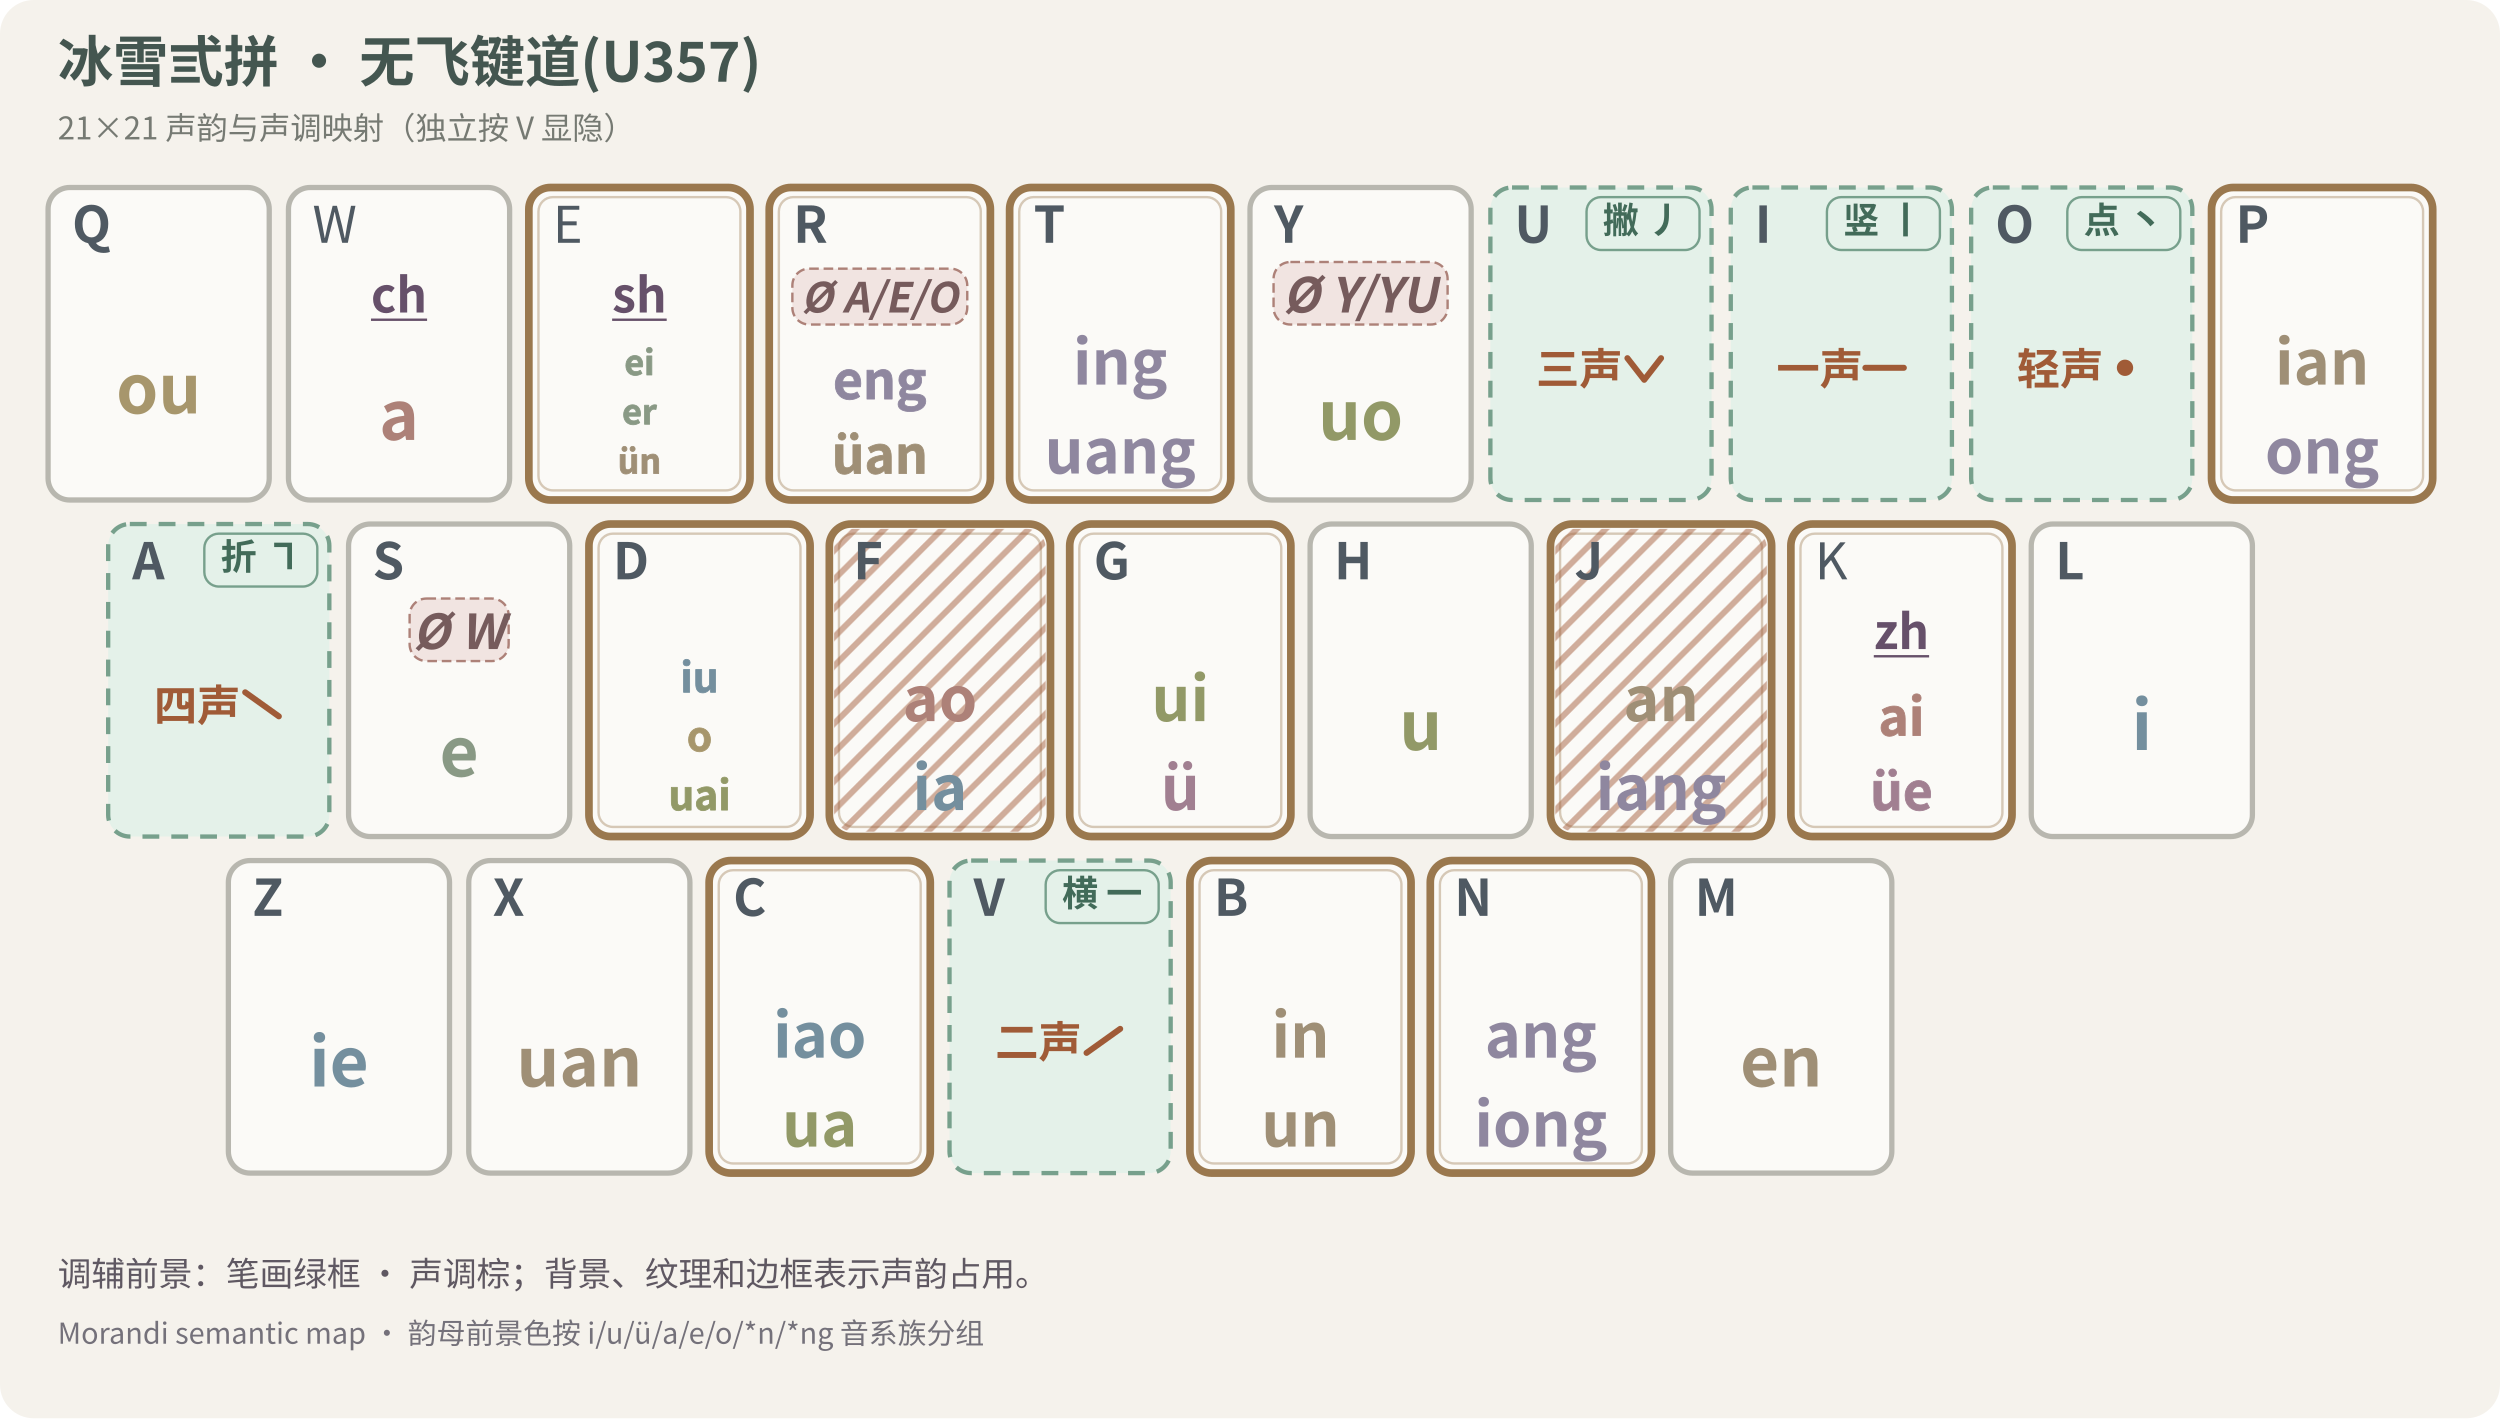
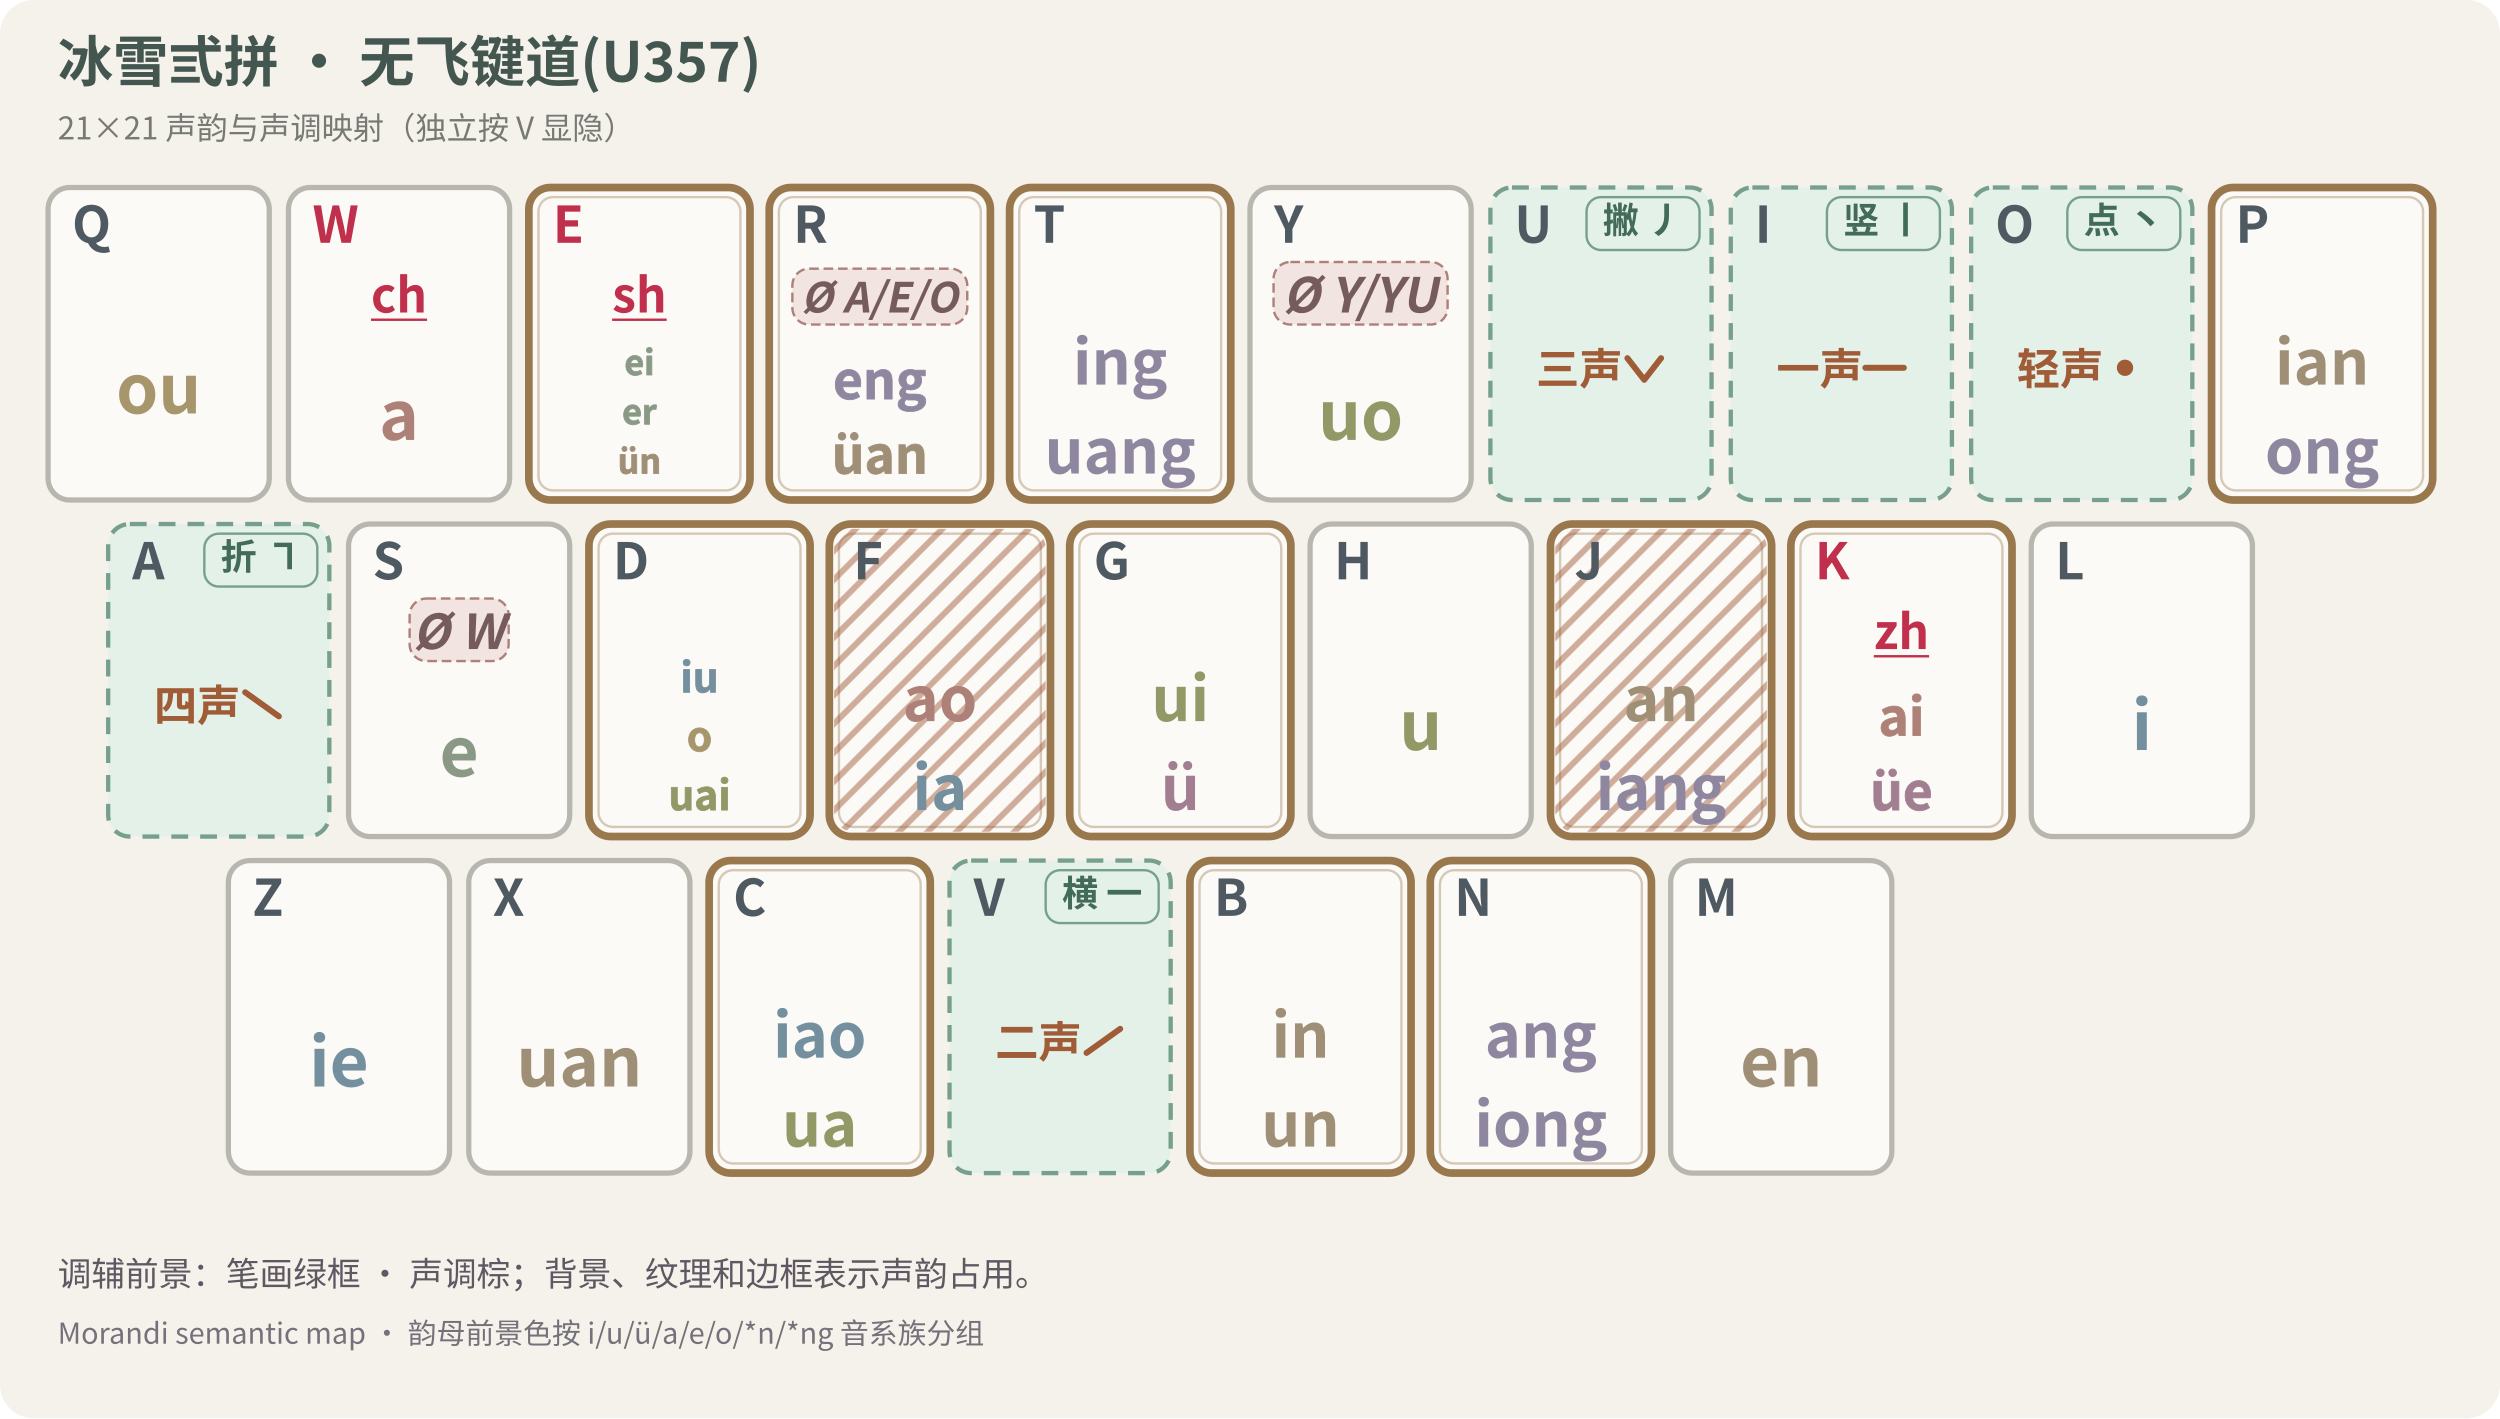
<svg xmlns="http://www.w3.org/2000/svg" class="keysvg nf4-keysvg" viewBox="0 0 1040 590" role="img" aria-labelledby="title desc">
  <defs>
    <pattern id="nf4-both" width="12" height="12" patternUnits="userSpaceOnUse">
      <rect width="12" height="12" fill="#fbfaf7" />
    </pattern>
    <pattern id="nf4-ionly" width="9" height="9" patternUnits="userSpaceOnUse">
      <rect width="9" height="9" fill="#e3eef4" />
      <path d="M2 0V9M7 0V9" stroke="#7399ad" stroke-opacity=".18" />
    </pattern>
    <pattern id="nf4-ronly" width="10" height="10" patternUnits="userSpaceOnUse">
      <rect width="10" height="10" fill="#f6ebd6" />
      <circle cx="3" cy="3" r="1.15" fill="#b39253" fill-opacity=".3" />
    </pattern>
    <pattern id="nf4-none" width="10" height="10" patternUnits="userSpaceOnUse">
      <rect width="10" height="10" fill="#eeece8" />
      <path d="M0 10L10 0" stroke="#aaa6a4" stroke-opacity=".14" />
    </pattern>
    <pattern id="nf4-multi" width="9" height="9" patternUnits="userSpaceOnUse">
      <rect width="9" height="9" fill="#f8efe2" />
      <path d="M-2 2L2-2M0 9L9 0M7 11L11 7" stroke="#9a784e" stroke-width="1.6" stroke-opacity=".27" />
    </pattern>
    <pattern id="nf4-anchor" width="12" height="12" patternUnits="userSpaceOnUse">
      <path d="M-3 3L3-3M0 12L12 0M9 15L15 9" stroke="#a05b37" stroke-width="2.5" stroke-opacity=".48" />
    </pattern>
  </defs>
  <rect width="1040" height="590" rx="14" fill="#f5f2ec" />
  <text x="24" y="34" font-family="Microsoft YaHei UI, Noto Sans CJK SC, sans-serif" font-size="23" fill="#445650" text-anchor="start" font-weight="760">冰雪弎拼 · 无飞键道(U357)</text>
  <text x="24" y="58" font-family="Microsoft YaHei UI, Noto Sans CJK SC, sans-serif" font-size="13" fill="#767a73" text-anchor="start" font-weight="500">21×21 声韵与声调映射（独立按 V 显隐）</text>
  <g data-key="Q" data-role="sound">
    <clipPath id="snow_sanpin-clip-0-0">
      <rect x="23" y="81" width="86" height="124" rx="7" />
    </clipPath>
    <rect x="20" y="78" width="92" height="130" rx="9" fill="#fbfaf7" stroke="#b8b7af" stroke-width="2.2" />
    <g clip-path="url(#snow_sanpin-clip-0-0)">
      <text x="30" y="101" font-family="Microsoft YaHei UI, Noto Sans CJK SC, sans-serif" font-size="21" fill="#4f5962" text-anchor="start" font-weight="800" data-key-label="true">Q</text>
      <text x="66" y="172" font-family="Microsoft YaHei UI, Noto Sans CJK SC, sans-serif" font-size="28" fill="#a7966c" text-anchor="middle" font-weight="600" data-final="ou">ou</text>
    </g>
  </g>
  <g data-key="W" data-role="sound">
    <clipPath id="snow_sanpin-clip-0-1">
      <rect x="123" y="81" width="86" height="124" rx="7" />
    </clipPath>
    <rect x="120" y="78" width="92" height="130" rx="9" fill="#fbfaf7" stroke="#b8b7af" stroke-width="2.2" />
    <g clip-path="url(#snow_sanpin-clip-0-1)">
-       <text x="130" y="101" font-family="Microsoft YaHei UI, Noto Sans CJK SC, sans-serif" font-size="21" fill="#4f5962" text-anchor="start" font-weight="500" data-key-label="true">W</text>
-       <text x="166" y="130" text-anchor="middle" font-family="Microsoft YaHei UI, Noto Sans CJK SC, sans-serif" font-size="20" font-weight="700" text-decoration="underline" fill="#66506a">ch</text>
+       <text x="130" y="101" font-family="Microsoft YaHei UI, Noto Sans CJK SC, sans-serif" font-size="21" fill="#c02f4b" text-anchor="start" font-weight="800" data-key-label="true">W</text>
+       <text x="166" y="130" text-anchor="middle" font-family="Microsoft YaHei UI, Noto Sans CJK SC, sans-serif" font-size="20" font-weight="700" text-decoration="underline" fill="#c02f4b">ch</text>
      <text x="166" y="183" font-family="Microsoft YaHei UI, Noto Sans CJK SC, sans-serif" font-size="28" fill="#ad8178" text-anchor="middle" font-weight="600" data-final="a">a</text>
    </g>
  </g>
  <g data-key="E" data-role="sound" data-multi="true">
    <clipPath id="snow_sanpin-clip-0-2">
      <rect x="223" y="81" width="86" height="124" rx="7" />
    </clipPath>
    <rect x="220" y="78" width="92" height="130" rx="9" fill="#fbfaf7" stroke="#9a784e" stroke-width="3.2" />
    <rect x="224" y="82" width="84" height="122" rx="6" fill="none" stroke="#9a784e" stroke-opacity=".38" />
    <g clip-path="url(#snow_sanpin-clip-0-2)">
-       <text x="230" y="101" font-family="Microsoft YaHei UI, Noto Sans CJK SC, sans-serif" font-size="21" fill="#4f5962" text-anchor="start" font-weight="500" data-key-label="true">E</text>
-       <text x="266" y="130" text-anchor="middle" font-family="Microsoft YaHei UI, Noto Sans CJK SC, sans-serif" font-size="20" font-weight="700" text-decoration="underline" fill="#66506a">sh</text>
+       <text x="230" y="101" font-family="Microsoft YaHei UI, Noto Sans CJK SC, sans-serif" font-size="21" fill="#c02f4b" text-anchor="start" font-weight="800" data-key-label="true">E</text>
+       <text x="266" y="130" text-anchor="middle" font-family="Microsoft YaHei UI, Noto Sans CJK SC, sans-serif" font-size="20" font-weight="700" text-decoration="underline" fill="#c02f4b">sh</text>
      <text x="266" y="156" font-family="Microsoft YaHei UI, Noto Sans CJK SC, sans-serif" font-size="14.145" fill="#899985" text-anchor="middle" font-weight="800" data-final="ei" paint-order="stroke" stroke="#899985" stroke-width="0.35" stroke-linejoin="round">ei</text>
      <text x="266" y="176.5" font-family="Microsoft YaHei UI, Noto Sans CJK SC, sans-serif" font-size="14.145" fill="#899985" text-anchor="middle" font-weight="800" data-final="er" paint-order="stroke" stroke="#899985" stroke-width="0.35" stroke-linejoin="round">er</text>
      <text x="266" y="197" font-family="Microsoft YaHei UI, Noto Sans CJK SC, sans-serif" font-size="14.145" fill="#9f8f76" text-anchor="middle" font-weight="800" data-final="vn" paint-order="stroke" stroke="#9f8f76" stroke-width="0.35" stroke-linejoin="round">ün</text>
    </g>
  </g>
  <g data-key="R" data-role="sound" data-multi="true">
    <clipPath id="snow_sanpin-clip-0-3">
      <rect x="323" y="81" width="86" height="124" rx="7" />
    </clipPath>
    <rect x="320" y="78" width="92" height="130" rx="9" fill="#fbfaf7" stroke="#9a784e" stroke-width="3.2" />
    <rect x="324" y="82" width="84" height="122" rx="6" fill="none" stroke="#9a784e" stroke-opacity=".38" />
    <g clip-path="url(#snow_sanpin-clip-0-3)">
      <text x="330" y="101" font-family="Microsoft YaHei UI, Noto Sans CJK SC, sans-serif" font-size="21" fill="#4f5962" text-anchor="start" font-weight="800" data-key-label="true">R</text>
      <rect x="329.621" y="111.759" width="72.759" height="23.241" rx="7" fill="#f1e4e1" stroke="#ad8178" stroke-dasharray="4 2" />
      <text x="366" y="130" text-anchor="middle" font-family="Microsoft YaHei UI, Noto Sans CJK SC, sans-serif" font-size="17.241" font-weight="700" font-style="italic" fill="#765b5c">Ø A/E/O</text>
      <text x="366" y="166" font-family="Microsoft YaHei UI, Noto Sans CJK SC, sans-serif" font-size="21.39" fill="#8f879f" text-anchor="middle" font-weight="800" data-final="eng" paint-order="stroke" stroke="#8f879f" stroke-width="0.35" stroke-linejoin="round">eng</text>
      <text x="366" y="197" font-family="Microsoft YaHei UI, Noto Sans CJK SC, sans-serif" font-size="21.39" fill="#9f8f76" text-anchor="middle" font-weight="800" data-final="van" paint-order="stroke" stroke="#9f8f76" stroke-width="0.35" stroke-linejoin="round">üan</text>
    </g>
  </g>
  <g data-key="T" data-role="sound" data-multi="true">
    <clipPath id="snow_sanpin-clip-0-4">
      <rect x="423" y="81" width="86" height="124" rx="7" />
    </clipPath>
    <rect x="420" y="78" width="92" height="130" rx="9" fill="#fbfaf7" stroke="#9a784e" stroke-width="3.2" />
    <rect x="424" y="82" width="84" height="122" rx="6" fill="none" stroke="#9a784e" stroke-opacity=".38" />
    <g clip-path="url(#snow_sanpin-clip-0-4)">
      <text x="430" y="101" font-family="Microsoft YaHei UI, Noto Sans CJK SC, sans-serif" font-size="21" fill="#4f5962" text-anchor="start" font-weight="800" data-key-label="true">T</text>
      <text x="466" y="160" font-family="Microsoft YaHei UI, Noto Sans CJK SC, sans-serif" font-size="25.53" fill="#8f879f" text-anchor="middle" font-weight="600" data-final="ing">ing</text>
      <text x="466" y="197" font-family="Microsoft YaHei UI, Noto Sans CJK SC, sans-serif" font-size="25.53" fill="#8f879f" text-anchor="middle" font-weight="600" data-final="uang">uang</text>
    </g>
  </g>
  <g data-key="Y" data-role="sound">
    <clipPath id="snow_sanpin-clip-0-5">
      <rect x="523" y="81" width="86" height="124" rx="7" />
    </clipPath>
    <rect x="520" y="78" width="92" height="130" rx="9" fill="#fbfaf7" stroke="#b8b7af" stroke-width="2.2" />
    <g clip-path="url(#snow_sanpin-clip-0-5)">
      <text x="530" y="101" font-family="Microsoft YaHei UI, Noto Sans CJK SC, sans-serif" font-size="21" fill="#4f5962" text-anchor="start" font-weight="800" data-key-label="true">Y</text>
      <rect x="529.8" y="109" width="72.4" height="26" rx="7" fill="#f1e4e1" stroke="#ad8178" stroke-dasharray="4 2" />
      <text x="566" y="130" text-anchor="middle" font-family="Microsoft YaHei UI, Noto Sans CJK SC, sans-serif" font-size="20" font-weight="700" font-style="italic" fill="#765b5c">Ø Y/YU</text>
      <text x="566" y="183" font-family="Microsoft YaHei UI, Noto Sans CJK SC, sans-serif" font-size="28" fill="#929967" text-anchor="middle" font-weight="600" data-final="uo">uo</text>
    </g>
  </g>
  <g data-key="U" data-role="auxiliary-only">
    <clipPath id="snow_sanpin-clip-0-6">
      <rect x="623" y="81" width="86" height="124" rx="7" />
    </clipPath>
    <rect x="620" y="78" width="92" height="130" rx="9" fill="#e4f1e9" stroke="#77a08c" stroke-width="1.8" stroke-dasharray="7 5" />
    <g clip-path="url(#snow_sanpin-clip-0-6)">
      <text x="630" y="101" font-family="Microsoft YaHei UI, Noto Sans CJK SC, sans-serif" font-size="21" fill="#4f5962" text-anchor="start" font-weight="800" data-key-label="true">U</text>
      <g data-aux-badge="stroke">
        <rect x="660" y="82" width="47" height="22" rx="6" fill="#e4f1e9" stroke="#77a08c" />
        <text x="683.5" y="97" font-family="Microsoft YaHei UI, Noto Sans CJK SC, sans-serif" font-size="15" fill="#426b59" text-anchor="middle" font-weight="750" data-aux-kind="stroke">撇 丿</text>
      </g>
      <text x="657" y="160" font-family="LXGW WenKai GB, LXGW WenKai, Kaiti SC, STKaiti, KaiTi, AR PL KaitiM GB, serif" font-size="18" fill="#a05b37" text-anchor="middle" font-weight="800" data-aux-kind="tone">三声</text>
      <g transform="translate(684 153)" data-aux-mark="tone" data-tone-mark="ˇ" data-mark-x="684" data-mark-y="153" data-mark-size="18" fill="none" stroke="#a05b37" stroke-width="2.5" stroke-linecap="round" stroke-linejoin="round">
        <path d="M-7-4L0 5L7-4" />
      </g>
    </g>
  </g>
  <g data-key="I" data-role="auxiliary-only">
    <clipPath id="snow_sanpin-clip-0-7">
      <rect x="723" y="81" width="86" height="124" rx="7" />
    </clipPath>
    <rect x="720" y="78" width="92" height="130" rx="9" fill="#e4f1e9" stroke="#77a08c" stroke-width="1.8" stroke-dasharray="7 5" />
    <g clip-path="url(#snow_sanpin-clip-0-7)">
      <text x="730" y="101" font-family="Microsoft YaHei UI, Noto Sans CJK SC, sans-serif" font-size="21" fill="#4f5962" text-anchor="start" font-weight="800" data-key-label="true">I</text>
      <g data-aux-badge="stroke">
        <rect x="760" y="82" width="47" height="22" rx="6" fill="#e4f1e9" stroke="#77a08c" />
        <text x="783.5" y="97" font-family="Microsoft YaHei UI, Noto Sans CJK SC, sans-serif" font-size="15" fill="#426b59" text-anchor="middle" font-weight="750" data-aux-kind="stroke">竖 丨</text>
      </g>
      <text x="757" y="160" font-family="LXGW WenKai GB, LXGW WenKai, Kaiti SC, STKaiti, KaiTi, AR PL KaitiM GB, serif" font-size="18" fill="#a05b37" text-anchor="middle" font-weight="800" data-aux-kind="tone">一声</text>
      <g transform="translate(784 153)" data-aux-mark="tone" data-tone-mark="ˉ" data-mark-x="784" data-mark-y="153" data-mark-size="18" fill="none" stroke="#a05b37" stroke-width="2.5" stroke-linecap="round" stroke-linejoin="round">
        <path d="M-8 0H8" />
      </g>
    </g>
  </g>
  <g data-key="O" data-role="auxiliary-only">
    <clipPath id="snow_sanpin-clip-0-8">
      <rect x="823" y="81" width="86" height="124" rx="7" />
    </clipPath>
    <rect x="820" y="78" width="92" height="130" rx="9" fill="#e4f1e9" stroke="#77a08c" stroke-width="1.8" stroke-dasharray="7 5" />
    <g clip-path="url(#snow_sanpin-clip-0-8)">
      <text x="830" y="101" font-family="Microsoft YaHei UI, Noto Sans CJK SC, sans-serif" font-size="21" fill="#4f5962" text-anchor="start" font-weight="800" data-key-label="true">O</text>
      <g data-aux-badge="stroke">
        <rect x="860" y="82" width="47" height="22" rx="6" fill="#e4f1e9" stroke="#77a08c" />
        <text x="883.5" y="97" font-family="Microsoft YaHei UI, Noto Sans CJK SC, sans-serif" font-size="15" fill="#426b59" text-anchor="middle" font-weight="750" data-aux-kind="stroke">点 丶</text>
      </g>
      <text x="857" y="160" font-family="LXGW WenKai GB, LXGW WenKai, Kaiti SC, STKaiti, KaiTi, AR PL KaitiM GB, serif" font-size="18" fill="#a05b37" text-anchor="middle" font-weight="800" data-aux-kind="tone">轻声</text>
      <g transform="translate(884 153)" data-aux-mark="tone" data-tone-mark="·" data-mark-x="884" data-mark-y="153" data-mark-size="18" fill="none" stroke="#a05b37" stroke-width="2.5" stroke-linecap="round" stroke-linejoin="round">
        <circle cx="0" cy="0" r="3.4" fill="#a05b37" stroke="none" />
      </g>
    </g>
  </g>
  <g data-key="P" data-role="sound" data-multi="true">
    <clipPath id="snow_sanpin-clip-0-9">
      <rect x="923" y="81" width="86" height="124" rx="7" />
    </clipPath>
    <rect x="920" y="78" width="92" height="130" rx="9" fill="#fbfaf7" stroke="#9a784e" stroke-width="3.2" />
    <rect x="924" y="82" width="84" height="122" rx="6" fill="none" stroke="#9a784e" stroke-opacity=".38" />
    <g clip-path="url(#snow_sanpin-clip-0-9)">
      <text x="930" y="101" font-family="Microsoft YaHei UI, Noto Sans CJK SC, sans-serif" font-size="21" fill="#4f5962" text-anchor="start" font-weight="800" data-key-label="true">P</text>
      <text x="966" y="160" font-family="Microsoft YaHei UI, Noto Sans CJK SC, sans-serif" font-size="25.53" fill="#9f8f76" text-anchor="middle" font-weight="600" data-final="ian">ian</text>
      <text x="966" y="197" font-family="Microsoft YaHei UI, Noto Sans CJK SC, sans-serif" font-size="25.53" fill="#8f879f" text-anchor="middle" font-weight="600" data-final="ong">ong</text>
    </g>
  </g>
  <g data-key="A" data-role="auxiliary-only">
    <clipPath id="snow_sanpin-clip-1-0">
      <rect x="48" y="221" width="86" height="124" rx="7" />
    </clipPath>
    <rect x="45" y="218" width="92" height="130" rx="9" fill="#e4f1e9" stroke="#77a08c" stroke-width="1.8" stroke-dasharray="7 5" />
    <g clip-path="url(#snow_sanpin-clip-1-0)">
      <text x="55" y="241" font-family="Microsoft YaHei UI, Noto Sans CJK SC, sans-serif" font-size="21" fill="#4f5962" text-anchor="start" font-weight="800" data-key-label="true">A</text>
      <g data-aux-badge="stroke">
        <rect x="85" y="222" width="47" height="22" rx="6" fill="#e4f1e9" stroke="#77a08c" />
        <text x="108.5" y="237" font-family="Microsoft YaHei UI, Noto Sans CJK SC, sans-serif" font-size="15" fill="#426b59" text-anchor="middle" font-weight="750" data-aux-kind="stroke">折 ㇕</text>
      </g>
      <text x="82" y="300" font-family="LXGW WenKai GB, LXGW WenKai, Kaiti SC, STKaiti, KaiTi, AR PL KaitiM GB, serif" font-size="18" fill="#a05b37" text-anchor="middle" font-weight="800" data-aux-kind="tone">四声</text>
      <g transform="translate(109 293)" data-aux-mark="tone" data-tone-mark="ˋ" data-mark-x="109" data-mark-y="293" data-mark-size="18" fill="none" stroke="#a05b37" stroke-width="2.5" stroke-linecap="round" stroke-linejoin="round">
        <path d="M-7-5L7 5" />
      </g>
    </g>
  </g>
  <g data-key="S" data-role="sound">
    <clipPath id="snow_sanpin-clip-1-1">
      <rect x="148" y="221" width="86" height="124" rx="7" />
    </clipPath>
    <rect x="145" y="218" width="92" height="130" rx="9" fill="#fbfaf7" stroke="#b8b7af" stroke-width="2.2" />
    <g clip-path="url(#snow_sanpin-clip-1-1)">
      <text x="155" y="241" font-family="Microsoft YaHei UI, Noto Sans CJK SC, sans-serif" font-size="21" fill="#4f5962" text-anchor="start" font-weight="800" data-key-label="true">S</text>
      <rect x="170.4" y="249" width="41.2" height="26" rx="7" fill="#f1e4e1" stroke="#ad8178" stroke-dasharray="4 2" />
      <text x="191" y="270" text-anchor="middle" font-family="Microsoft YaHei UI, Noto Sans CJK SC, sans-serif" font-size="20" font-weight="700" font-style="italic" fill="#765b5c">Ø W</text>
      <text x="191" y="323" font-family="Microsoft YaHei UI, Noto Sans CJK SC, sans-serif" font-size="28" fill="#899985" text-anchor="middle" font-weight="600" data-final="e">e</text>
    </g>
  </g>
  <g data-key="D" data-role="sound" data-multi="true">
    <clipPath id="snow_sanpin-clip-1-2">
      <rect x="248" y="221" width="86" height="124" rx="7" />
    </clipPath>
    <rect x="245" y="218" width="92" height="130" rx="9" fill="#fbfaf7" stroke="#9a784e" stroke-width="3.2" />
    <rect x="249" y="222" width="84" height="122" rx="6" fill="none" stroke="#9a784e" stroke-opacity=".38" />
    <g clip-path="url(#snow_sanpin-clip-1-2)">
      <text x="255" y="241" font-family="Microsoft YaHei UI, Noto Sans CJK SC, sans-serif" font-size="21" fill="#4f5962" text-anchor="start" font-weight="800" data-key-label="true">D</text>
      <text x="291" y="288" font-family="Microsoft YaHei UI, Noto Sans CJK SC, sans-serif" font-size="16.905" fill="#748f9e" text-anchor="middle" font-weight="800" data-final="iu" paint-order="stroke" stroke="#748f9e" stroke-width="0.35" stroke-linejoin="round">iu</text>
      <text x="291" y="312.5" font-family="Microsoft YaHei UI, Noto Sans CJK SC, sans-serif" font-size="16.905" fill="#a7966c" text-anchor="middle" font-weight="800" data-final="o" paint-order="stroke" stroke="#a7966c" stroke-width="0.35" stroke-linejoin="round">o</text>
      <text x="291" y="337" font-family="Microsoft YaHei UI, Noto Sans CJK SC, sans-serif" font-size="16.905" fill="#929967" text-anchor="middle" font-weight="800" data-final="uai" paint-order="stroke" stroke="#929967" stroke-width="0.35" stroke-linejoin="round">uai</text>
    </g>
  </g>
  <g data-key="F" data-role="sound" data-multi="true">
    <clipPath id="snow_sanpin-clip-1-3">
      <rect x="348" y="221" width="86" height="124" rx="7" />
    </clipPath>
    <rect x="345" y="218" width="92" height="130" rx="9" fill="#fbfaf7" stroke="#9a784e" stroke-width="3.2" />
    <rect x="349" y="222" width="84" height="122" rx="6" fill="none" stroke="#9a784e" stroke-opacity=".38" />
    <rect x="347" y="220" width="88" height="126" rx="8" fill="url(#nf4-anchor)" pointer-events="none" />
    <g clip-path="url(#snow_sanpin-clip-1-3)">
      <text x="355" y="241" font-family="Microsoft YaHei UI, Noto Sans CJK SC, sans-serif" font-size="21" fill="#4f5962" text-anchor="start" font-weight="800" data-key-label="true">F</text>
      <text x="391" y="300" font-family="Microsoft YaHei UI, Noto Sans CJK SC, sans-serif" font-size="25.53" fill="#ad8178" text-anchor="middle" font-weight="600" data-final="ao">ao</text>
      <text x="391" y="337" font-family="Microsoft YaHei UI, Noto Sans CJK SC, sans-serif" font-size="25.53" fill="#748f9e" text-anchor="middle" font-weight="600" data-final="ia">ia</text>
    </g>
  </g>
  <g data-key="G" data-role="sound" data-multi="true">
    <clipPath id="snow_sanpin-clip-1-4">
      <rect x="448" y="221" width="86" height="124" rx="7" />
    </clipPath>
    <rect x="445" y="218" width="92" height="130" rx="9" fill="#fbfaf7" stroke="#9a784e" stroke-width="3.2" />
    <rect x="449" y="222" width="84" height="122" rx="6" fill="none" stroke="#9a784e" stroke-opacity=".38" />
    <g clip-path="url(#snow_sanpin-clip-1-4)">
      <text x="455" y="241" font-family="Microsoft YaHei UI, Noto Sans CJK SC, sans-serif" font-size="21" fill="#4f5962" text-anchor="start" font-weight="800" data-key-label="true">G</text>
      <text x="491" y="300" font-family="Microsoft YaHei UI, Noto Sans CJK SC, sans-serif" font-size="25.53" fill="#929967" text-anchor="middle" font-weight="600" data-final="ui">ui</text>
      <text x="491" y="337" font-family="Microsoft YaHei UI, Noto Sans CJK SC, sans-serif" font-size="25.53" fill="#a17f91" text-anchor="middle" font-weight="600" data-final="v">ü</text>
    </g>
  </g>
  <g data-key="H" data-role="sound">
    <clipPath id="snow_sanpin-clip-1-5">
      <rect x="548" y="221" width="86" height="124" rx="7" />
    </clipPath>
    <rect x="545" y="218" width="92" height="130" rx="9" fill="#fbfaf7" stroke="#b8b7af" stroke-width="2.2" />
    <g clip-path="url(#snow_sanpin-clip-1-5)">
      <text x="555" y="241" font-family="Microsoft YaHei UI, Noto Sans CJK SC, sans-serif" font-size="21" fill="#4f5962" text-anchor="start" font-weight="800" data-key-label="true">H</text>
      <text x="591" y="312" font-family="Microsoft YaHei UI, Noto Sans CJK SC, sans-serif" font-size="28" fill="#929967" text-anchor="middle" font-weight="600" data-final="u">u</text>
    </g>
  </g>
  <g data-key="J" data-role="sound" data-multi="true">
    <clipPath id="snow_sanpin-clip-1-6">
      <rect x="648" y="221" width="86" height="124" rx="7" />
    </clipPath>
    <rect x="645" y="218" width="92" height="130" rx="9" fill="#fbfaf7" stroke="#9a784e" stroke-width="3.2" />
    <rect x="649" y="222" width="84" height="122" rx="6" fill="none" stroke="#9a784e" stroke-opacity=".38" />
    <rect x="647" y="220" width="88" height="126" rx="8" fill="url(#nf4-anchor)" pointer-events="none" />
    <g clip-path="url(#snow_sanpin-clip-1-6)">
      <text x="655" y="241" font-family="Microsoft YaHei UI, Noto Sans CJK SC, sans-serif" font-size="21" fill="#4f5962" text-anchor="start" font-weight="800" data-key-label="true">J</text>
      <text x="691" y="300" font-family="Microsoft YaHei UI, Noto Sans CJK SC, sans-serif" font-size="25.53" fill="#9f8f76" text-anchor="middle" font-weight="600" data-final="an">an</text>
      <text x="691" y="337" font-family="Microsoft YaHei UI, Noto Sans CJK SC, sans-serif" font-size="25.53" fill="#8f879f" text-anchor="middle" font-weight="600" data-final="iang">iang</text>
    </g>
  </g>
  <g data-key="K" data-role="sound" data-multi="true">
    <clipPath id="snow_sanpin-clip-1-7">
      <rect x="748" y="221" width="86" height="124" rx="7" />
    </clipPath>
    <rect x="745" y="218" width="92" height="130" rx="9" fill="#fbfaf7" stroke="#9a784e" stroke-width="3.2" />
    <rect x="749" y="222" width="84" height="122" rx="6" fill="none" stroke="#9a784e" stroke-opacity=".38" />
    <g clip-path="url(#snow_sanpin-clip-1-7)">
-       <text x="755" y="241" font-family="Microsoft YaHei UI, Noto Sans CJK SC, sans-serif" font-size="21" fill="#4f5962" text-anchor="start" font-weight="500" data-key-label="true">K</text>
-       <text x="791" y="270" text-anchor="middle" font-family="Microsoft YaHei UI, Noto Sans CJK SC, sans-serif" font-size="20" font-weight="700" text-decoration="underline" fill="#66506a">zh</text>
+       <text x="755" y="241" font-family="Microsoft YaHei UI, Noto Sans CJK SC, sans-serif" font-size="21" fill="#c02f4b" text-anchor="start" font-weight="800" data-key-label="true">K</text>
+       <text x="791" y="270" text-anchor="middle" font-family="Microsoft YaHei UI, Noto Sans CJK SC, sans-serif" font-size="20" font-weight="700" text-decoration="underline" fill="#c02f4b">zh</text>
      <text x="791" y="306" font-family="Microsoft YaHei UI, Noto Sans CJK SC, sans-serif" font-size="21.39" fill="#ad8178" text-anchor="middle" font-weight="800" data-final="ai" paint-order="stroke" stroke="#ad8178" stroke-width="0.35" stroke-linejoin="round">ai</text>
      <text x="791" y="337" font-family="Microsoft YaHei UI, Noto Sans CJK SC, sans-serif" font-size="21.39" fill="#a17f91" text-anchor="middle" font-weight="800" data-final="ve" paint-order="stroke" stroke="#a17f91" stroke-width="0.35" stroke-linejoin="round">üe</text>
    </g>
  </g>
  <g data-key="L" data-role="sound">
    <clipPath id="snow_sanpin-clip-1-8">
      <rect x="848" y="221" width="86" height="124" rx="7" />
    </clipPath>
    <rect x="845" y="218" width="92" height="130" rx="9" fill="#fbfaf7" stroke="#b8b7af" stroke-width="2.2" />
    <g clip-path="url(#snow_sanpin-clip-1-8)">
      <text x="855" y="241" font-family="Microsoft YaHei UI, Noto Sans CJK SC, sans-serif" font-size="21" fill="#4f5962" text-anchor="start" font-weight="800" data-key-label="true">L</text>
      <text x="891" y="312" font-family="Microsoft YaHei UI, Noto Sans CJK SC, sans-serif" font-size="28" fill="#748f9e" text-anchor="middle" font-weight="600" data-final="i">i</text>
    </g>
  </g>
  <g data-key="Z" data-role="sound">
    <clipPath id="snow_sanpin-clip-2-0">
      <rect x="98" y="361" width="86" height="124" rx="7" />
    </clipPath>
    <rect x="95" y="358" width="92" height="130" rx="9" fill="#fbfaf7" stroke="#b8b7af" stroke-width="2.2" />
    <g clip-path="url(#snow_sanpin-clip-2-0)">
      <text x="105" y="381" font-family="Microsoft YaHei UI, Noto Sans CJK SC, sans-serif" font-size="21" fill="#4f5962" text-anchor="start" font-weight="800" data-key-label="true">Z</text>
      <text x="141" y="452" font-family="Microsoft YaHei UI, Noto Sans CJK SC, sans-serif" font-size="28" fill="#748f9e" text-anchor="middle" font-weight="600" data-final="ie">ie</text>
    </g>
  </g>
  <g data-key="X" data-role="sound">
    <clipPath id="snow_sanpin-clip-2-1">
      <rect x="198" y="361" width="86" height="124" rx="7" />
    </clipPath>
    <rect x="195" y="358" width="92" height="130" rx="9" fill="#fbfaf7" stroke="#b8b7af" stroke-width="2.2" />
    <g clip-path="url(#snow_sanpin-clip-2-1)">
      <text x="205" y="381" font-family="Microsoft YaHei UI, Noto Sans CJK SC, sans-serif" font-size="21" fill="#4f5962" text-anchor="start" font-weight="800" data-key-label="true">X</text>
      <text x="241" y="452" font-family="Microsoft YaHei UI, Noto Sans CJK SC, sans-serif" font-size="28" fill="#9f8f76" text-anchor="middle" font-weight="600" data-final="uan">uan</text>
    </g>
  </g>
  <g data-key="C" data-role="sound" data-multi="true">
    <clipPath id="snow_sanpin-clip-2-2">
      <rect x="298" y="361" width="86" height="124" rx="7" />
    </clipPath>
    <rect x="295" y="358" width="92" height="130" rx="9" fill="#fbfaf7" stroke="#9a784e" stroke-width="3.2" />
    <rect x="299" y="362" width="84" height="122" rx="6" fill="none" stroke="#9a784e" stroke-opacity=".38" />
    <g clip-path="url(#snow_sanpin-clip-2-2)">
      <text x="305" y="381" font-family="Microsoft YaHei UI, Noto Sans CJK SC, sans-serif" font-size="21" fill="#4f5962" text-anchor="start" font-weight="800" data-key-label="true">C</text>
      <text x="341" y="440" font-family="Microsoft YaHei UI, Noto Sans CJK SC, sans-serif" font-size="25.53" fill="#748f9e" text-anchor="middle" font-weight="600" data-final="iao">iao</text>
      <text x="341" y="477" font-family="Microsoft YaHei UI, Noto Sans CJK SC, sans-serif" font-size="25.53" fill="#929967" text-anchor="middle" font-weight="600" data-final="ua">ua</text>
    </g>
  </g>
  <g data-key="V" data-role="auxiliary-only">
    <clipPath id="snow_sanpin-clip-2-3">
      <rect x="398" y="361" width="86" height="124" rx="7" />
    </clipPath>
    <rect x="395" y="358" width="92" height="130" rx="9" fill="#e4f1e9" stroke="#77a08c" stroke-width="1.8" stroke-dasharray="7 5" />
    <g clip-path="url(#snow_sanpin-clip-2-3)">
      <text x="405" y="381" font-family="Microsoft YaHei UI, Noto Sans CJK SC, sans-serif" font-size="21" fill="#4f5962" text-anchor="start" font-weight="800" data-key-label="true">V</text>
      <g data-aux-badge="stroke">
        <rect x="435" y="362" width="47" height="22" rx="6" fill="#e4f1e9" stroke="#77a08c" />
        <text x="458.5" y="377" font-family="Microsoft YaHei UI, Noto Sans CJK SC, sans-serif" font-size="15" fill="#426b59" text-anchor="middle" font-weight="750" data-aux-kind="stroke">横 一</text>
      </g>
      <text x="432" y="440" font-family="LXGW WenKai GB, LXGW WenKai, Kaiti SC, STKaiti, KaiTi, AR PL KaitiM GB, serif" font-size="18" fill="#a05b37" text-anchor="middle" font-weight="800" data-aux-kind="tone">二声</text>
      <g transform="translate(459 433)" data-aux-mark="tone" data-tone-mark="ˊ" data-mark-x="459" data-mark-y="433" data-mark-size="18" fill="none" stroke="#a05b37" stroke-width="2.5" stroke-linecap="round" stroke-linejoin="round">
        <path d="M-7 5L7-5" />
      </g>
    </g>
  </g>
  <g data-key="B" data-role="sound" data-multi="true">
    <clipPath id="snow_sanpin-clip-2-4">
      <rect x="498" y="361" width="86" height="124" rx="7" />
    </clipPath>
    <rect x="495" y="358" width="92" height="130" rx="9" fill="#fbfaf7" stroke="#9a784e" stroke-width="3.2" />
    <rect x="499" y="362" width="84" height="122" rx="6" fill="none" stroke="#9a784e" stroke-opacity=".38" />
    <g clip-path="url(#snow_sanpin-clip-2-4)">
      <text x="505" y="381" font-family="Microsoft YaHei UI, Noto Sans CJK SC, sans-serif" font-size="21" fill="#4f5962" text-anchor="start" font-weight="800" data-key-label="true">B</text>
      <text x="541" y="440" font-family="Microsoft YaHei UI, Noto Sans CJK SC, sans-serif" font-size="25.53" fill="#9f8f76" text-anchor="middle" font-weight="600" data-final="in">in</text>
      <text x="541" y="477" font-family="Microsoft YaHei UI, Noto Sans CJK SC, sans-serif" font-size="25.53" fill="#9f8f76" text-anchor="middle" font-weight="600" data-final="un">un</text>
    </g>
  </g>
  <g data-key="N" data-role="sound" data-multi="true">
    <clipPath id="snow_sanpin-clip-2-5">
      <rect x="598" y="361" width="86" height="124" rx="7" />
    </clipPath>
    <rect x="595" y="358" width="92" height="130" rx="9" fill="#fbfaf7" stroke="#9a784e" stroke-width="3.2" />
    <rect x="599" y="362" width="84" height="122" rx="6" fill="none" stroke="#9a784e" stroke-opacity=".38" />
    <g clip-path="url(#snow_sanpin-clip-2-5)">
      <text x="605" y="381" font-family="Microsoft YaHei UI, Noto Sans CJK SC, sans-serif" font-size="21" fill="#4f5962" text-anchor="start" font-weight="800" data-key-label="true">N</text>
      <text x="641" y="440" font-family="Microsoft YaHei UI, Noto Sans CJK SC, sans-serif" font-size="25.53" fill="#8f879f" text-anchor="middle" font-weight="600" data-final="ang">ang</text>
      <text x="641" y="477" font-family="Microsoft YaHei UI, Noto Sans CJK SC, sans-serif" font-size="25.53" fill="#8f879f" text-anchor="middle" font-weight="600" data-final="iong">iong</text>
    </g>
  </g>
  <g data-key="M" data-role="sound">
    <clipPath id="snow_sanpin-clip-2-6">
      <rect x="698" y="361" width="86" height="124" rx="7" />
    </clipPath>
    <rect x="695" y="358" width="92" height="130" rx="9" fill="#fbfaf7" stroke="#b8b7af" stroke-width="2.2" />
    <g clip-path="url(#snow_sanpin-clip-2-6)">
      <text x="705" y="381" font-family="Microsoft YaHei UI, Noto Sans CJK SC, sans-serif" font-size="21" fill="#4f5962" text-anchor="start" font-weight="800" data-key-label="true">M</text>
      <text x="741" y="452" font-family="Microsoft YaHei UI, Noto Sans CJK SC, sans-serif" font-size="28" fill="#9f8f76" text-anchor="middle" font-weight="600" data-final="en">en</text>
    </g>
  </g>
  <text x="24" y="535" font-family="Microsoft YaHei UI, Noto Sans CJK SC, sans-serif" font-size="14" fill="#5f5862" text-anchor="start" font-weight="500">调辅前景：笔画绿框 · 声调棕；背景、纹理和边框表示声韵占用。</text>
  <text x="24" y="559" font-family="Microsoft YaHei UI, Noto Sans CJK SC, sans-serif" font-size="12" fill="#74717a" text-anchor="start" font-weight="500">Morandi semantic map · 韵母前景色按 i/u/ü/a/e/o/*n/*ng 音系族分组</text>
</svg>
